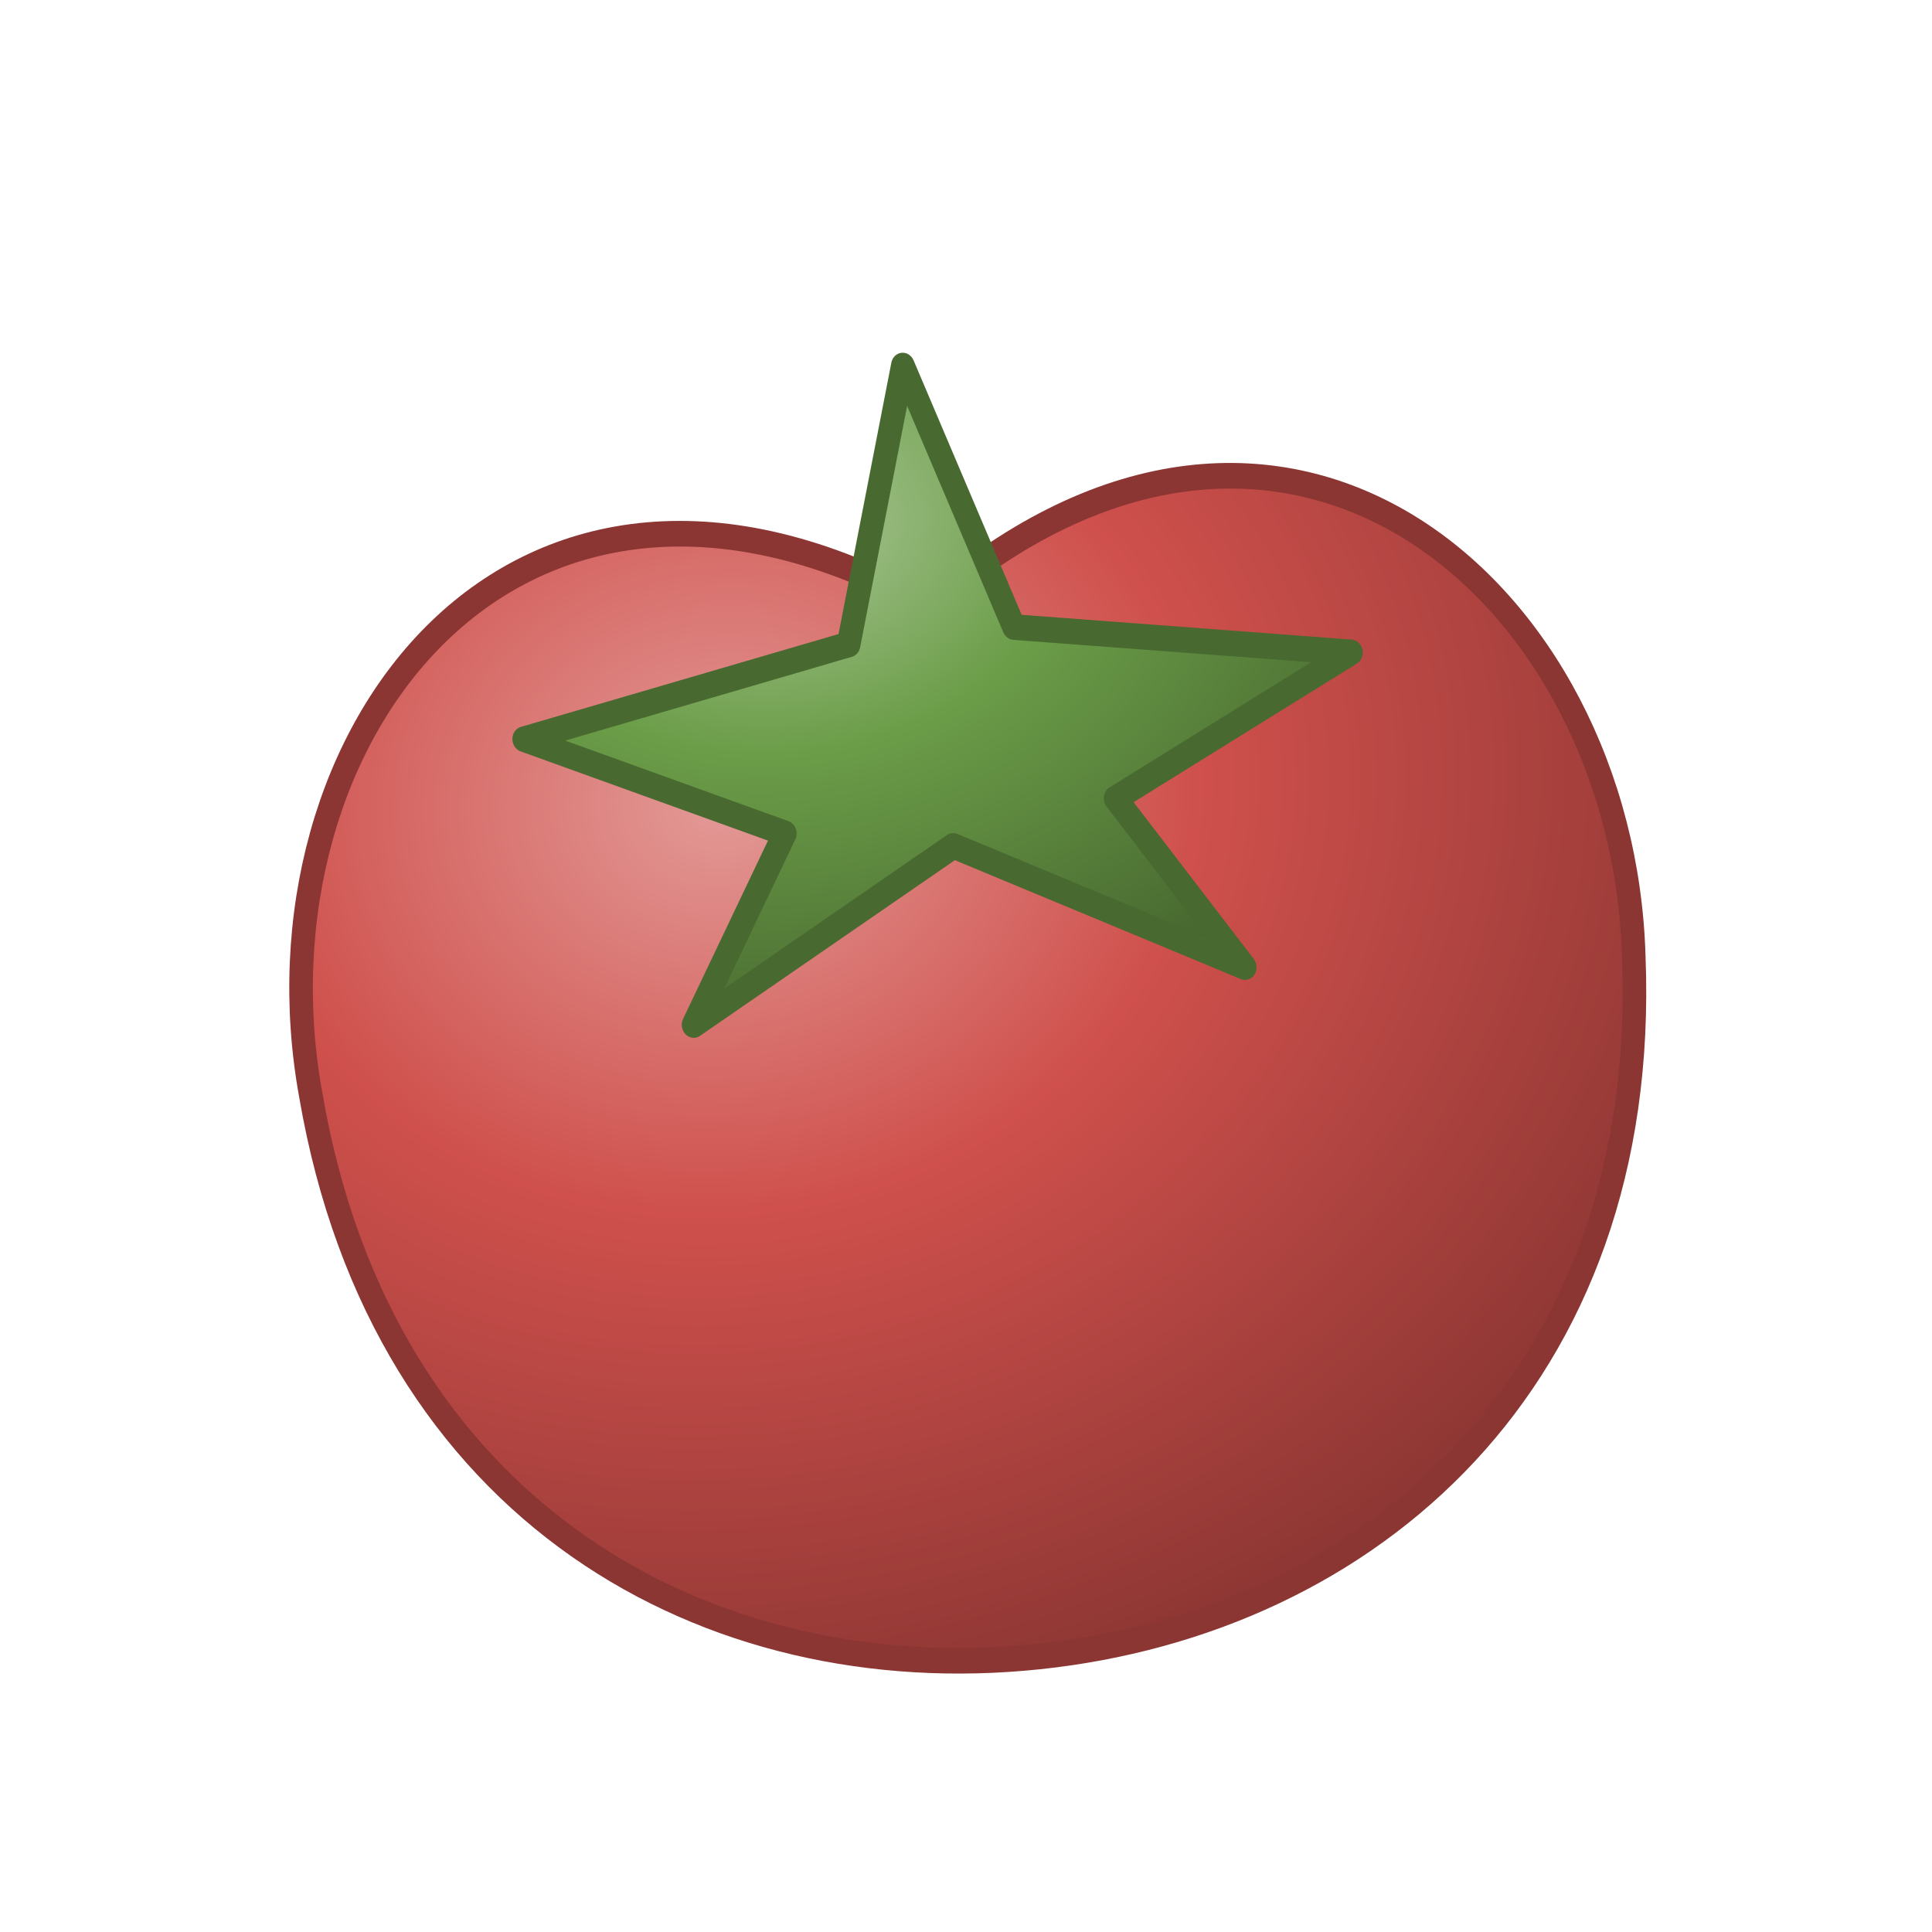
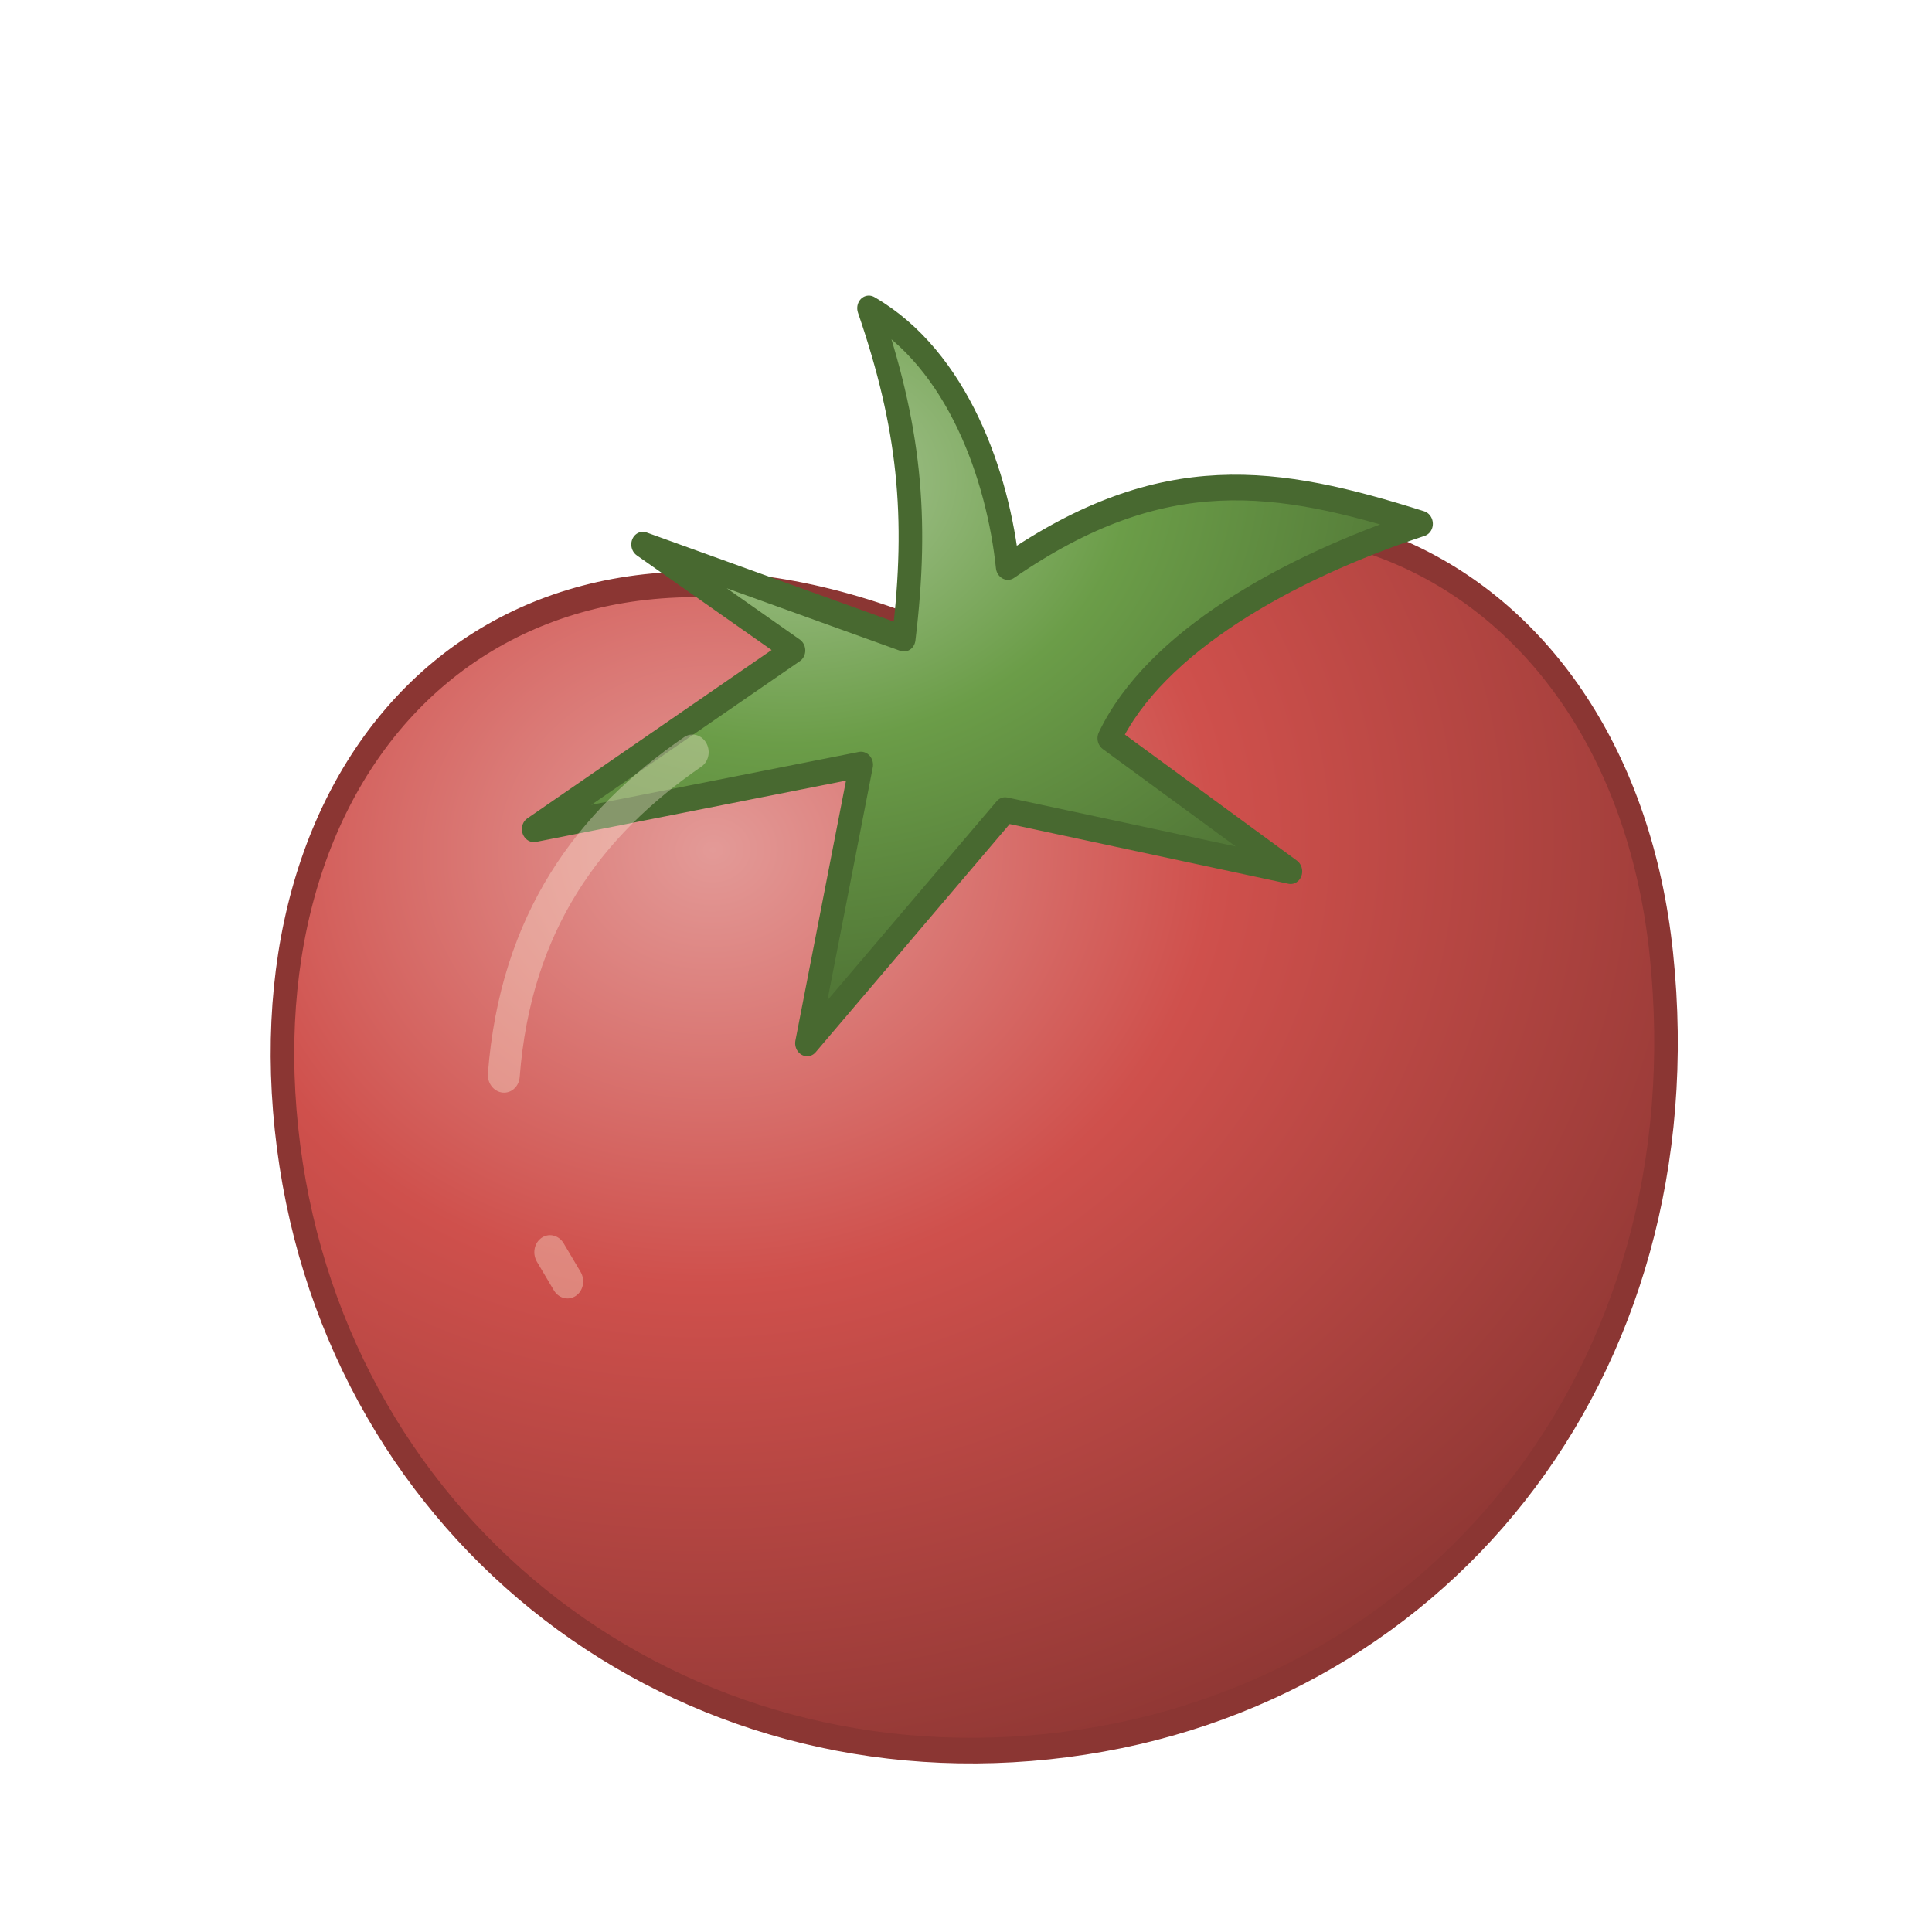
<svg xmlns="http://www.w3.org/2000/svg" viewBox="0 0 64 64" role="img" aria-label="Large Mennonite Pink Tomato">
  <defs>
    <radialGradient id="shade0" cx="33%" cy="23%" r="86%">
      <stop stop-color="#e39a97" />
      <stop offset=".42" stop-color="#cf504c" />
      <stop offset="1" stop-color="#873431" />
    </radialGradient>
    <radialGradient id="shade1" cx="33%" cy="23%" r="86%">
      <stop stop-color="#a9c695" />
      <stop offset=".42" stop-color="#6b9d48" />
      <stop offset="1" stop-color="#46662f" />
    </radialGradient>
  </defs>
  <g transform="translate(32 32) rotate(-6) scale(0.918 1) translate(-32 -32)" stroke="#405a37" stroke-width=".85" stroke-linecap="round" stroke-linejoin="round">
-     <path d="M32 20c14-9 25 2 24 14-1 14-12 21-24 21S9 48 8 34c-1-12 10-23 24-14Z" fill="url(#shade0)" stroke="#8b3633" />
-     <path d="m32 12 3 9 12 2-9 4 4 6-10-5-10 5 4-6-9-4 12-2Z" fill="url(#shade1)" stroke="#486930" />
+     <path d="M32 21c13-7 25 0 25 13 0 14-11 24-25 24S7 48 7 35c0-13 11-21 25-14Z" fill="url(#shade0)" stroke="#8b3633" />
+     <path d="M31 21c1-4 1-7 0-11 3 2 4 6 4 9 6-3 10-2 15 0-5 1-10 3-12 6l6 5-10-3-8 7 3-9-12 1 10-5-5-4Z" fill="url(#shade1)" stroke="#486930" />
+     <path d="M15 34c1-5 4-8 8-10m-7 16 .5 1" fill="none" stroke="#fff1dd" stroke-width="1.15" opacity=".34" stroke-linecap="round" />
  </g>
</svg>
